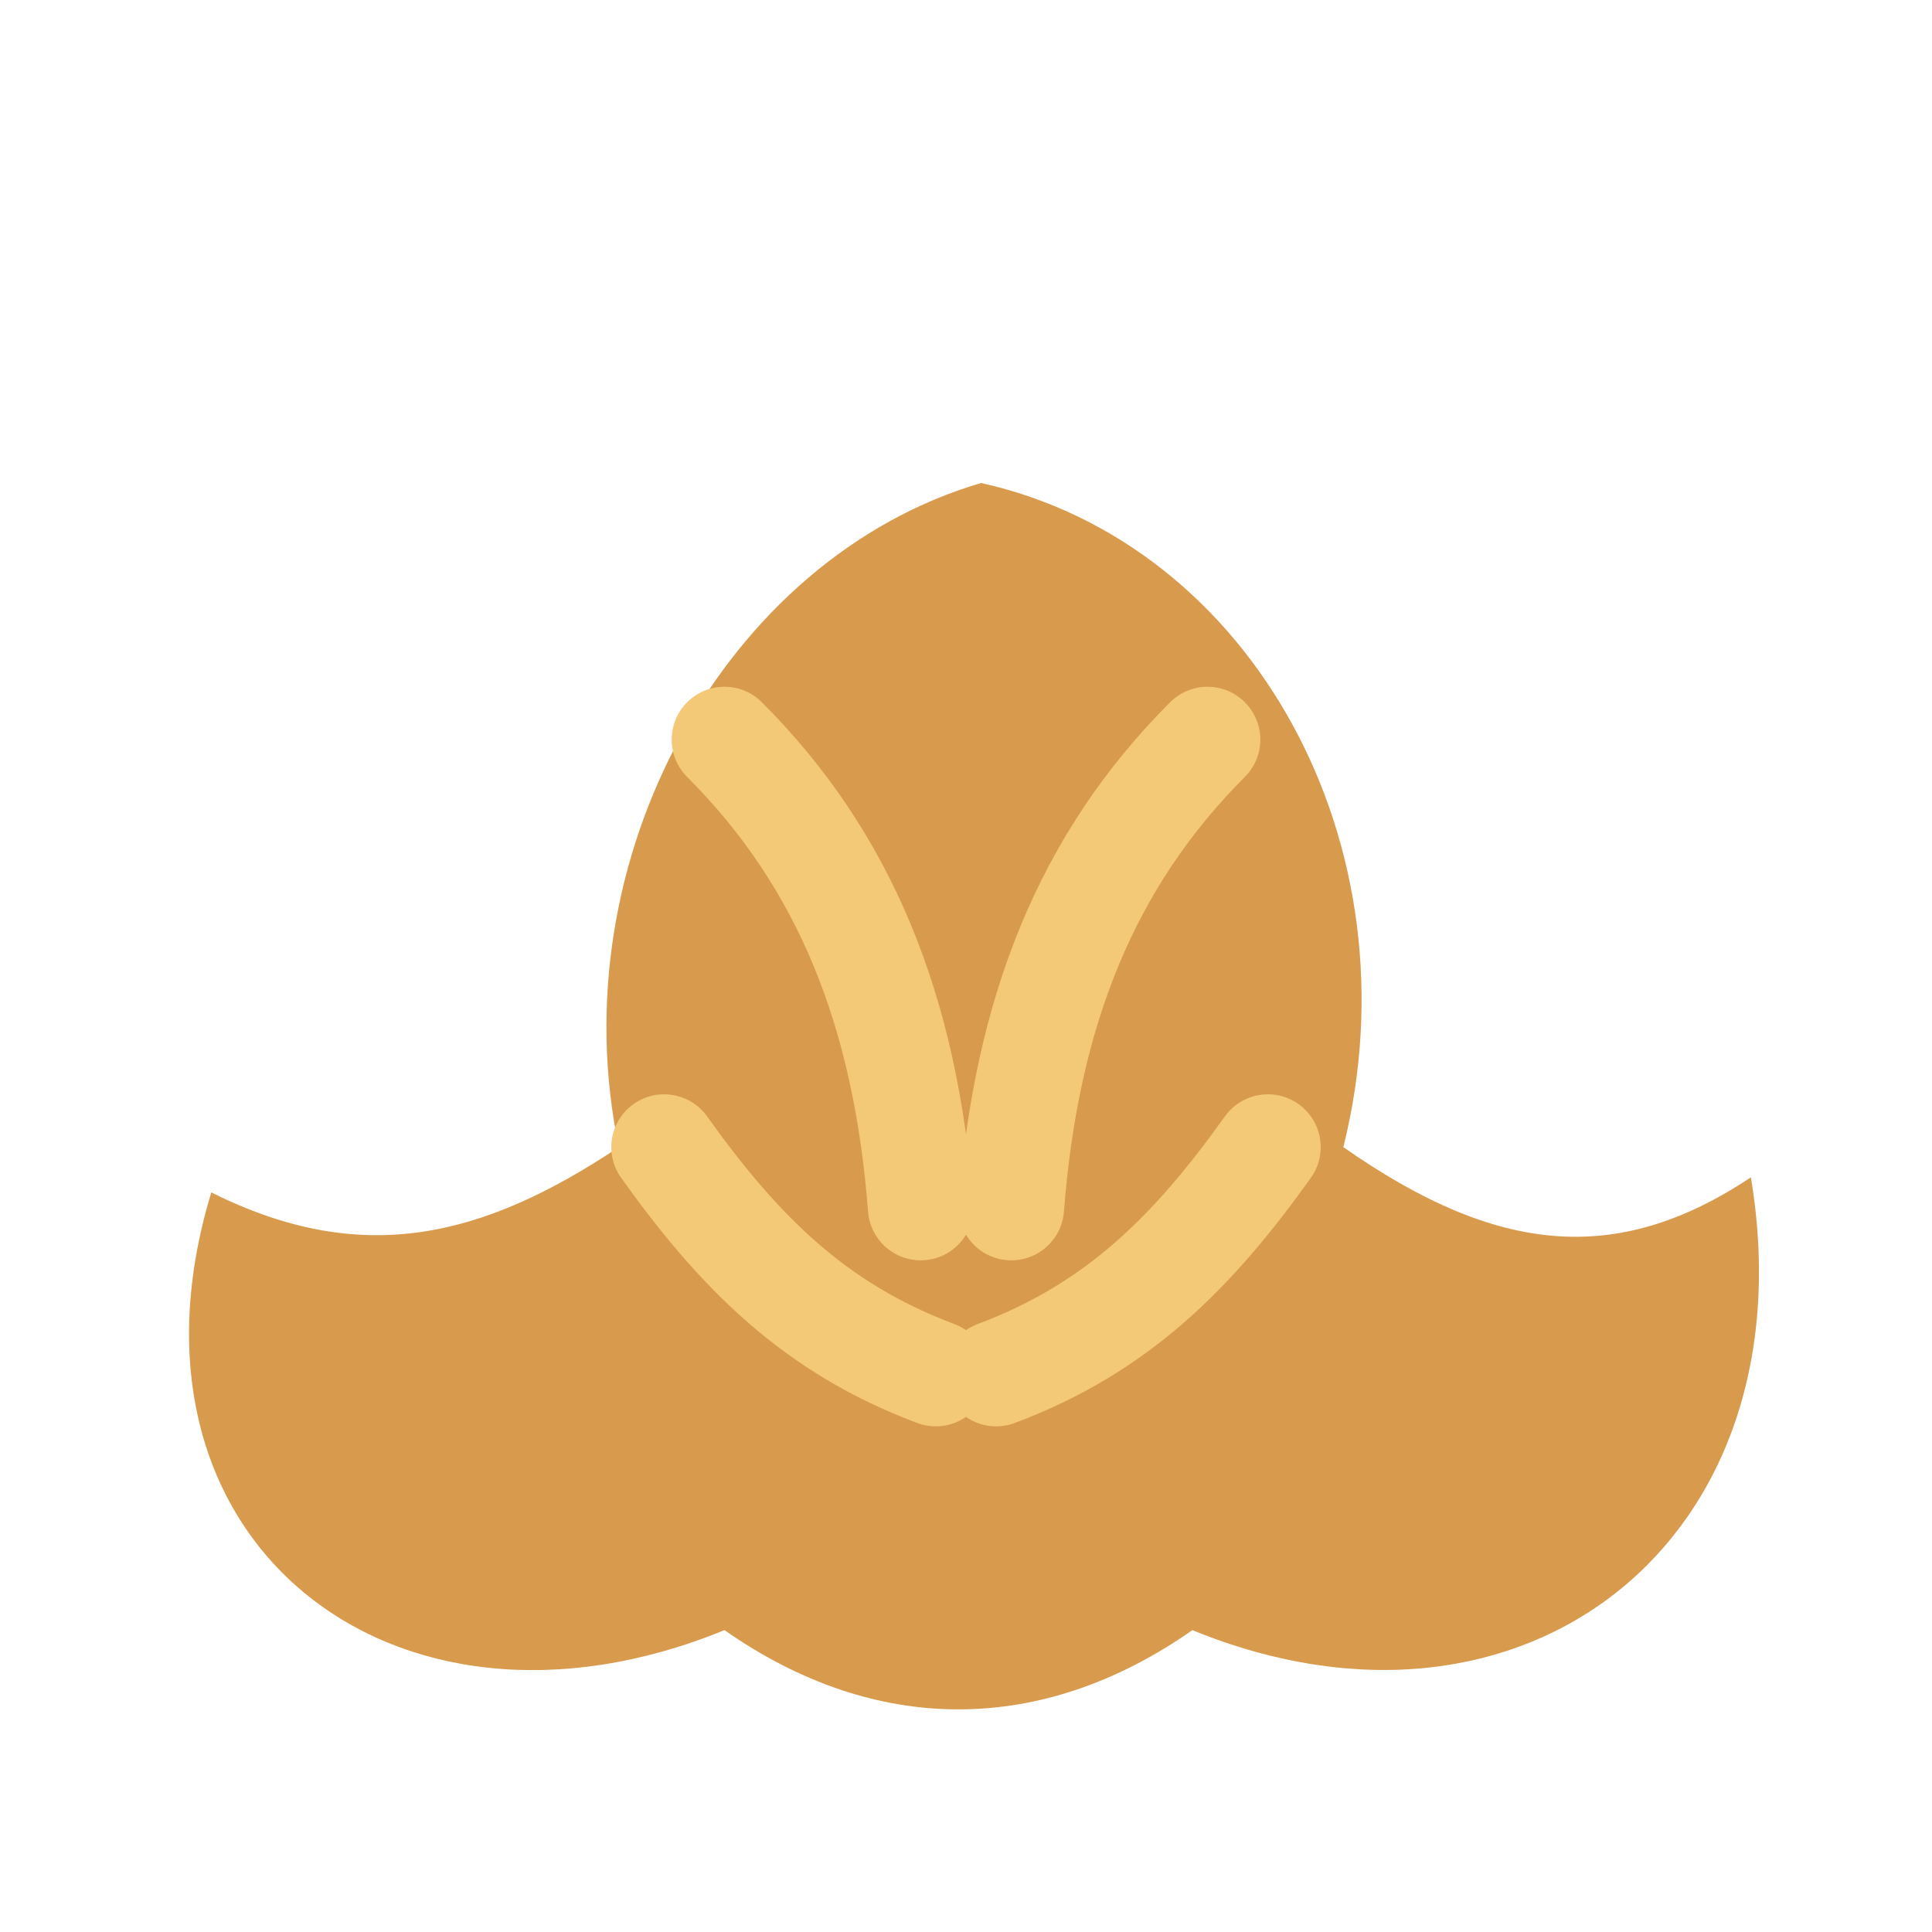
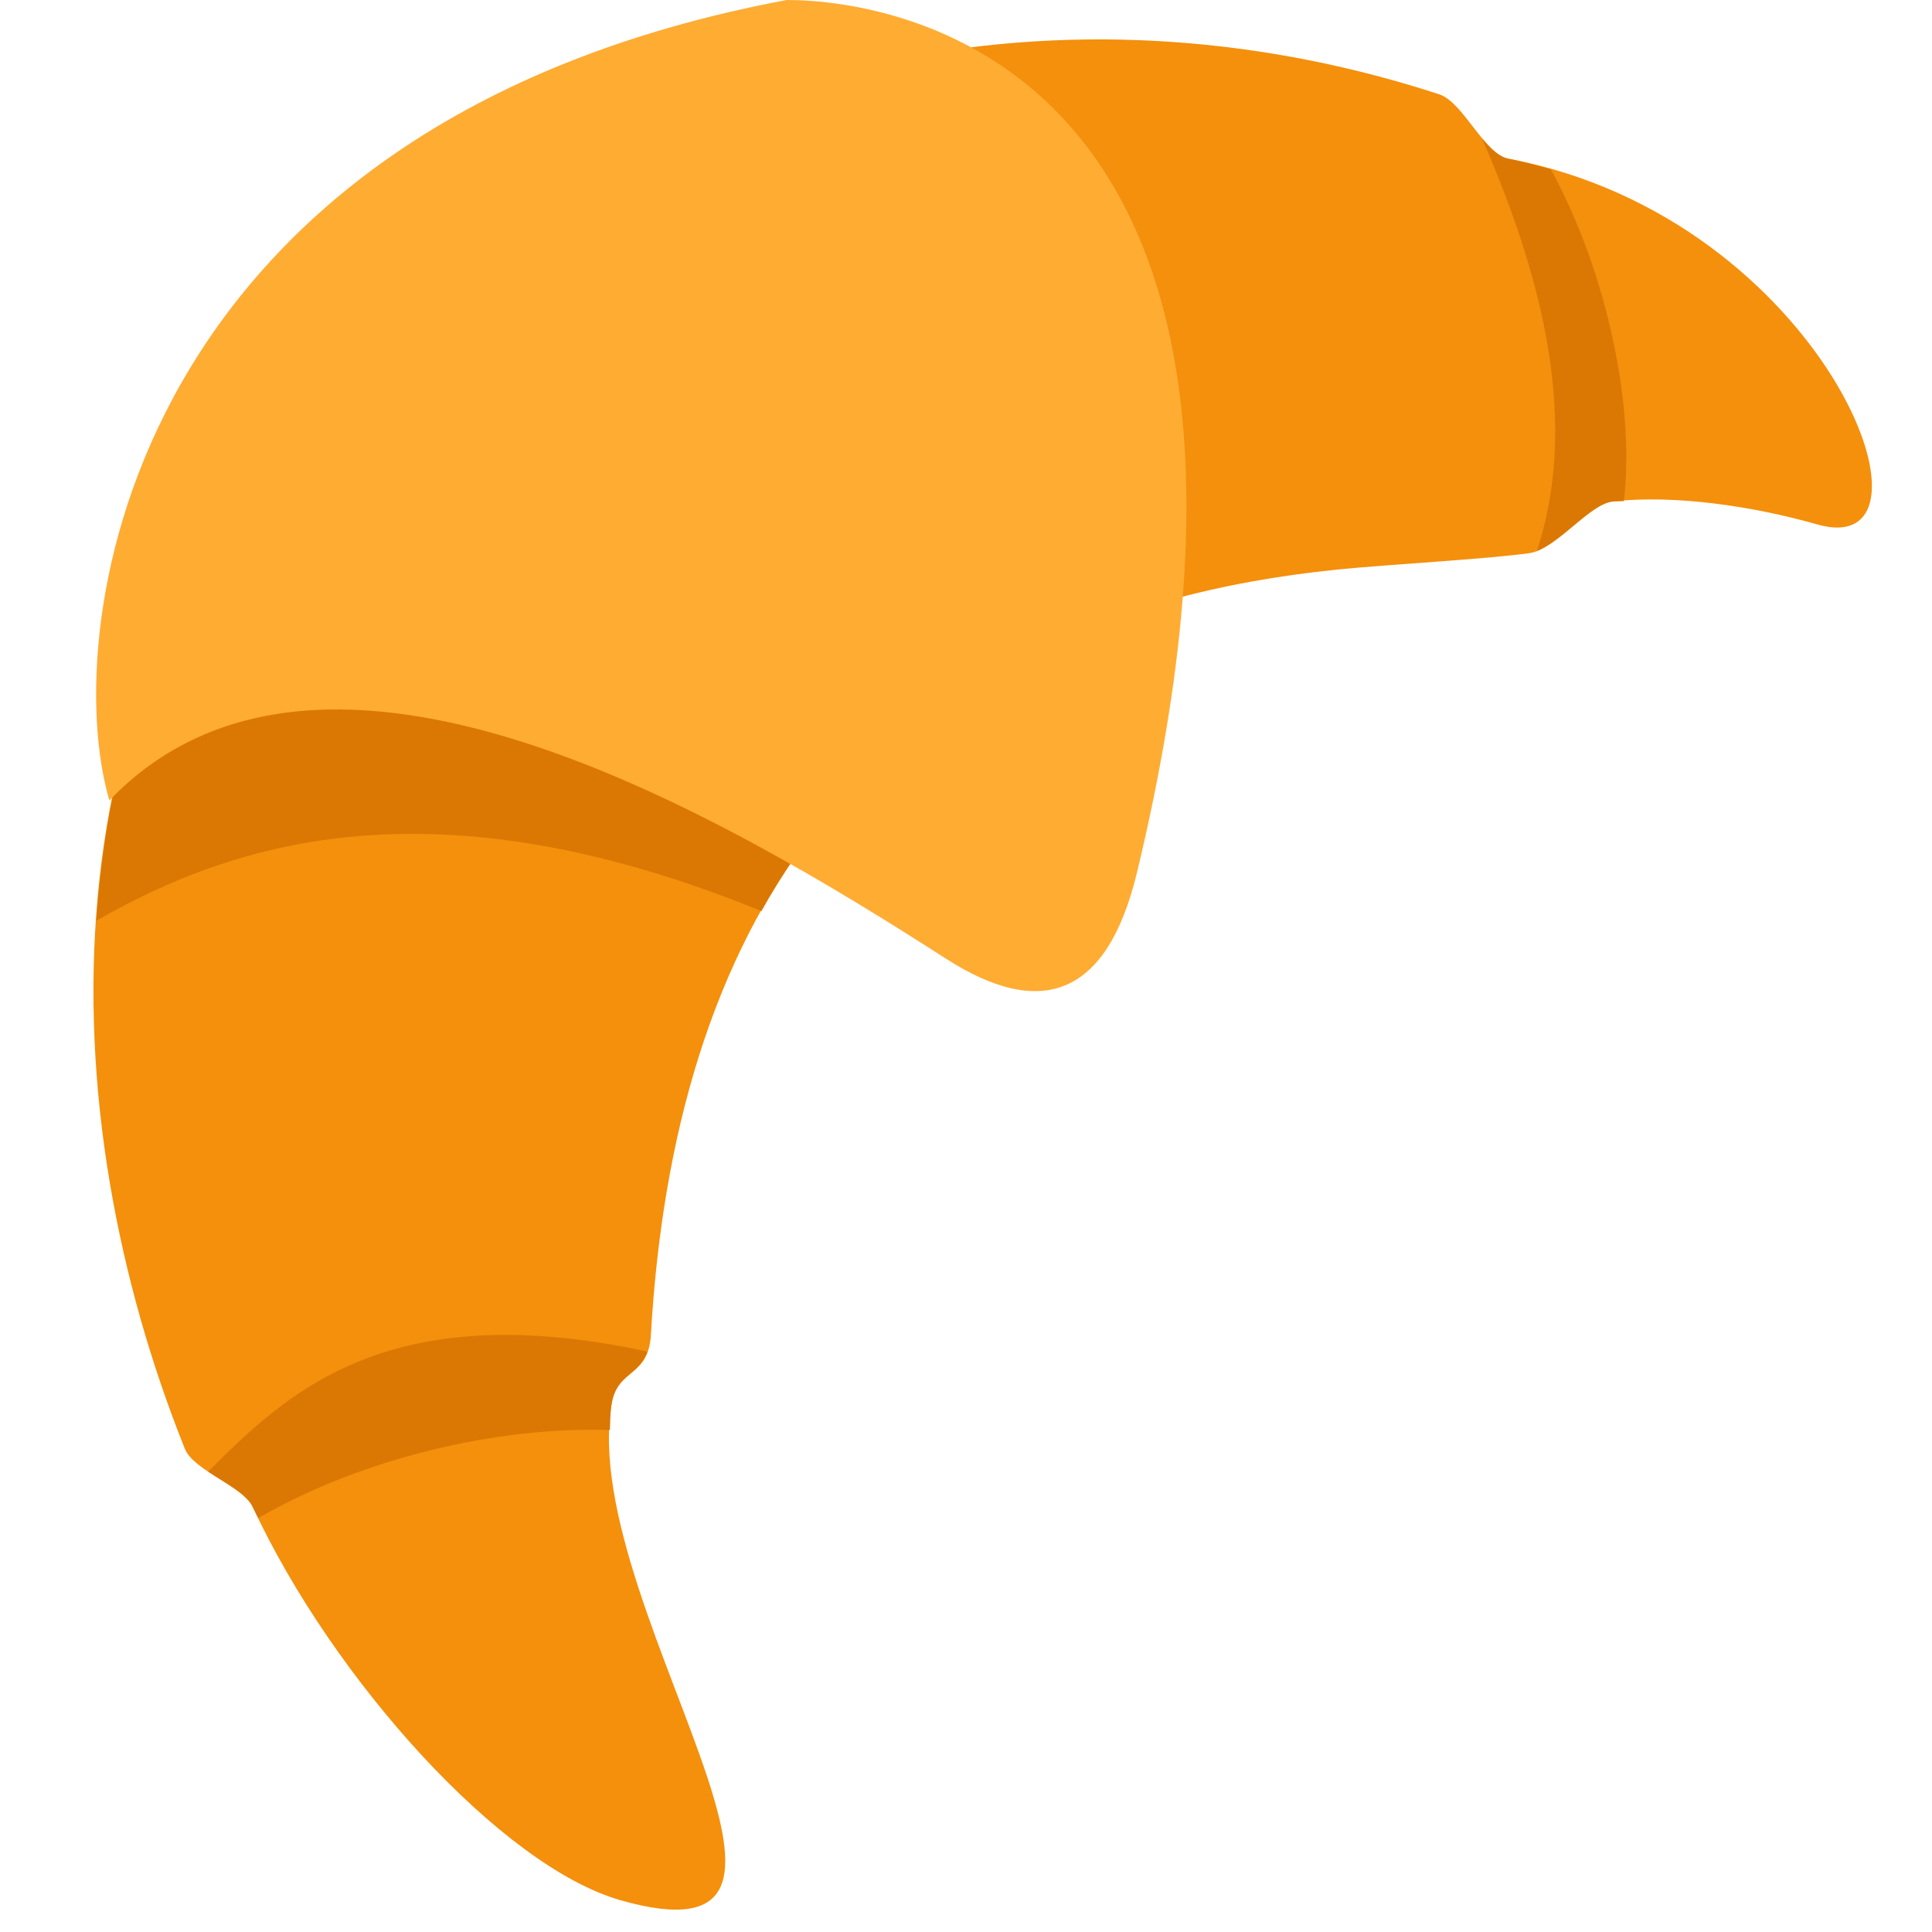
- <svg xmlns="http://www.w3.org/2000/svg" viewBox="0 0 128 128">
-   <path fill="#d89a4c" d="M14 79c10 5 18 3 27-3-4-19 7-39 24-44 18 4 29 24 24 44 10 7 18 8 27 2 4 24-15 39-37 30-10 7-21 7-31 0-22 9-41-6-34-29Z" />
-   <path fill="none" stroke="#f3c977" stroke-width="7" stroke-linecap="round" d="M44 76c5 7 10 12 18 15M84 76c-5 7-10 12-18 15M48 49c8 8 12 18 13 31M80 49c-8 8-12 18-13 31" />
+ <svg xmlns="http://www.w3.org/2000/svg" viewBox="0 0 36 36">
+   <path fill="#F4900C" d="M11.569 35.41c-2.223-.63-5.362-4.11-6.86-7.331-.183-.391-1.101-.673-1.265-1.084C.953 20.775.637 12.54 6.342 6.834 12.751.425 20.537-.295 26.817 1.757c.45.147.837 1.114 1.286 1.199 5.917 1.115 8.322 7.549 5.759 6.816-1.199-.342-2.657-.557-3.814-.428-.437.049-1.051.892-1.544.962-.767.11-2.64.212-3.564.305-9.159.916-12.395 6.971-12.811 14.256-.046.808-.617.623-.73 1.283-.344 1.992 1.089 4.884 1.772 6.939.594 1.794.619 2.951-1.602 2.321z" />
+   <path fill="#DB7803" d="M4.128 9.652c-1.439 2.333-2.158 4.906-2.333 7.505 2.615-1.499 6.334-2.652 12.393-.18.779-1.397 1.806-2.623 3.124-3.624-.992-.932-1.992-1.645-2.742-1.822-2.481-.588-7.17-2.213-10.442-1.879zm-.251 17.769c.324.215.719.416.832.658.032.069.069.139.103.209 1.92-1.11 4.42-1.707 6.553-1.642.006-.167.005-.339.032-.496.095-.552.506-.52.667-.965-4.887-1.059-6.75.812-8.187 2.236zM28.899 3.157c-.26-.074-.52-.148-.796-.2-.169-.032-.33-.19-.489-.382.918 2.123 1.899 5.032 1.024 7.689.467-.178 1.011-.875 1.409-.919.067-.007.143-.003.211-.008.206-1.704-.284-4.207-1.359-6.18z" />
+   <path fill="#FFAC33" d="M2.038 14.915C1.084 11.663 2.419 2.294 14.659 0c2.133 0 10.133 1.272 6.527 16.257-.559 2.325-1.797 2.739-3.562 1.605-4.126-2.648-11.602-7.099-15.586-2.947z" />
</svg>
